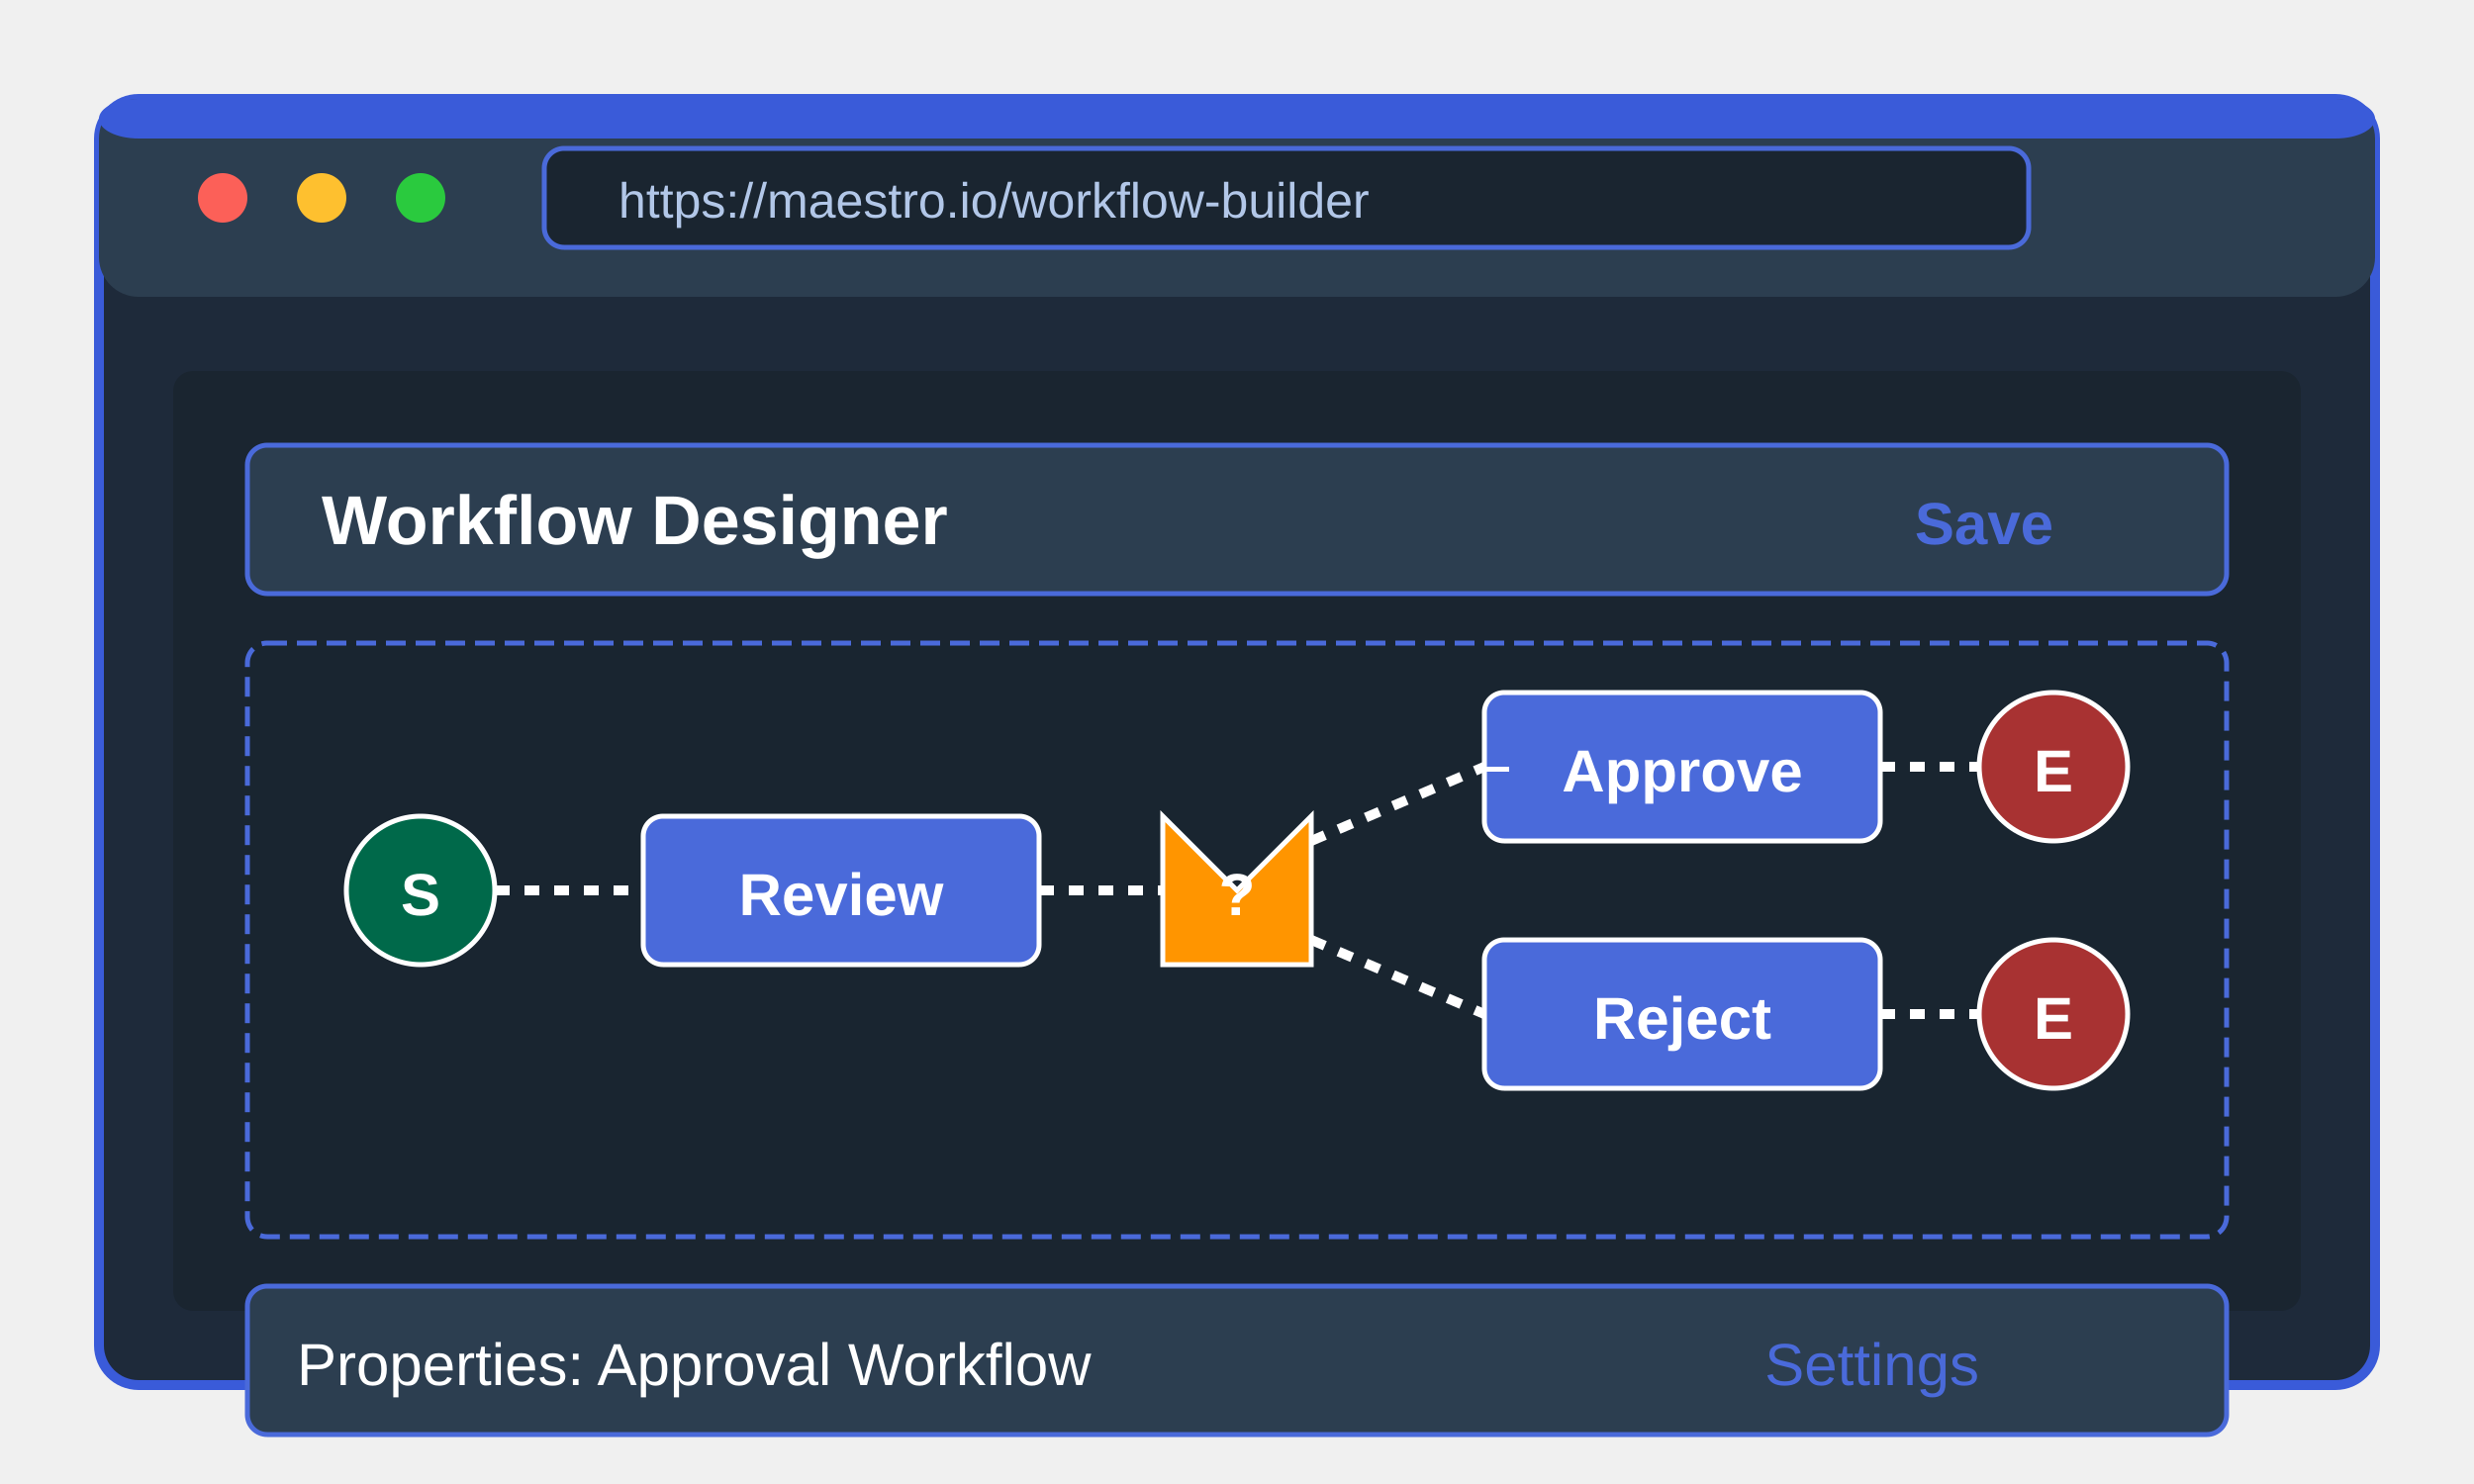
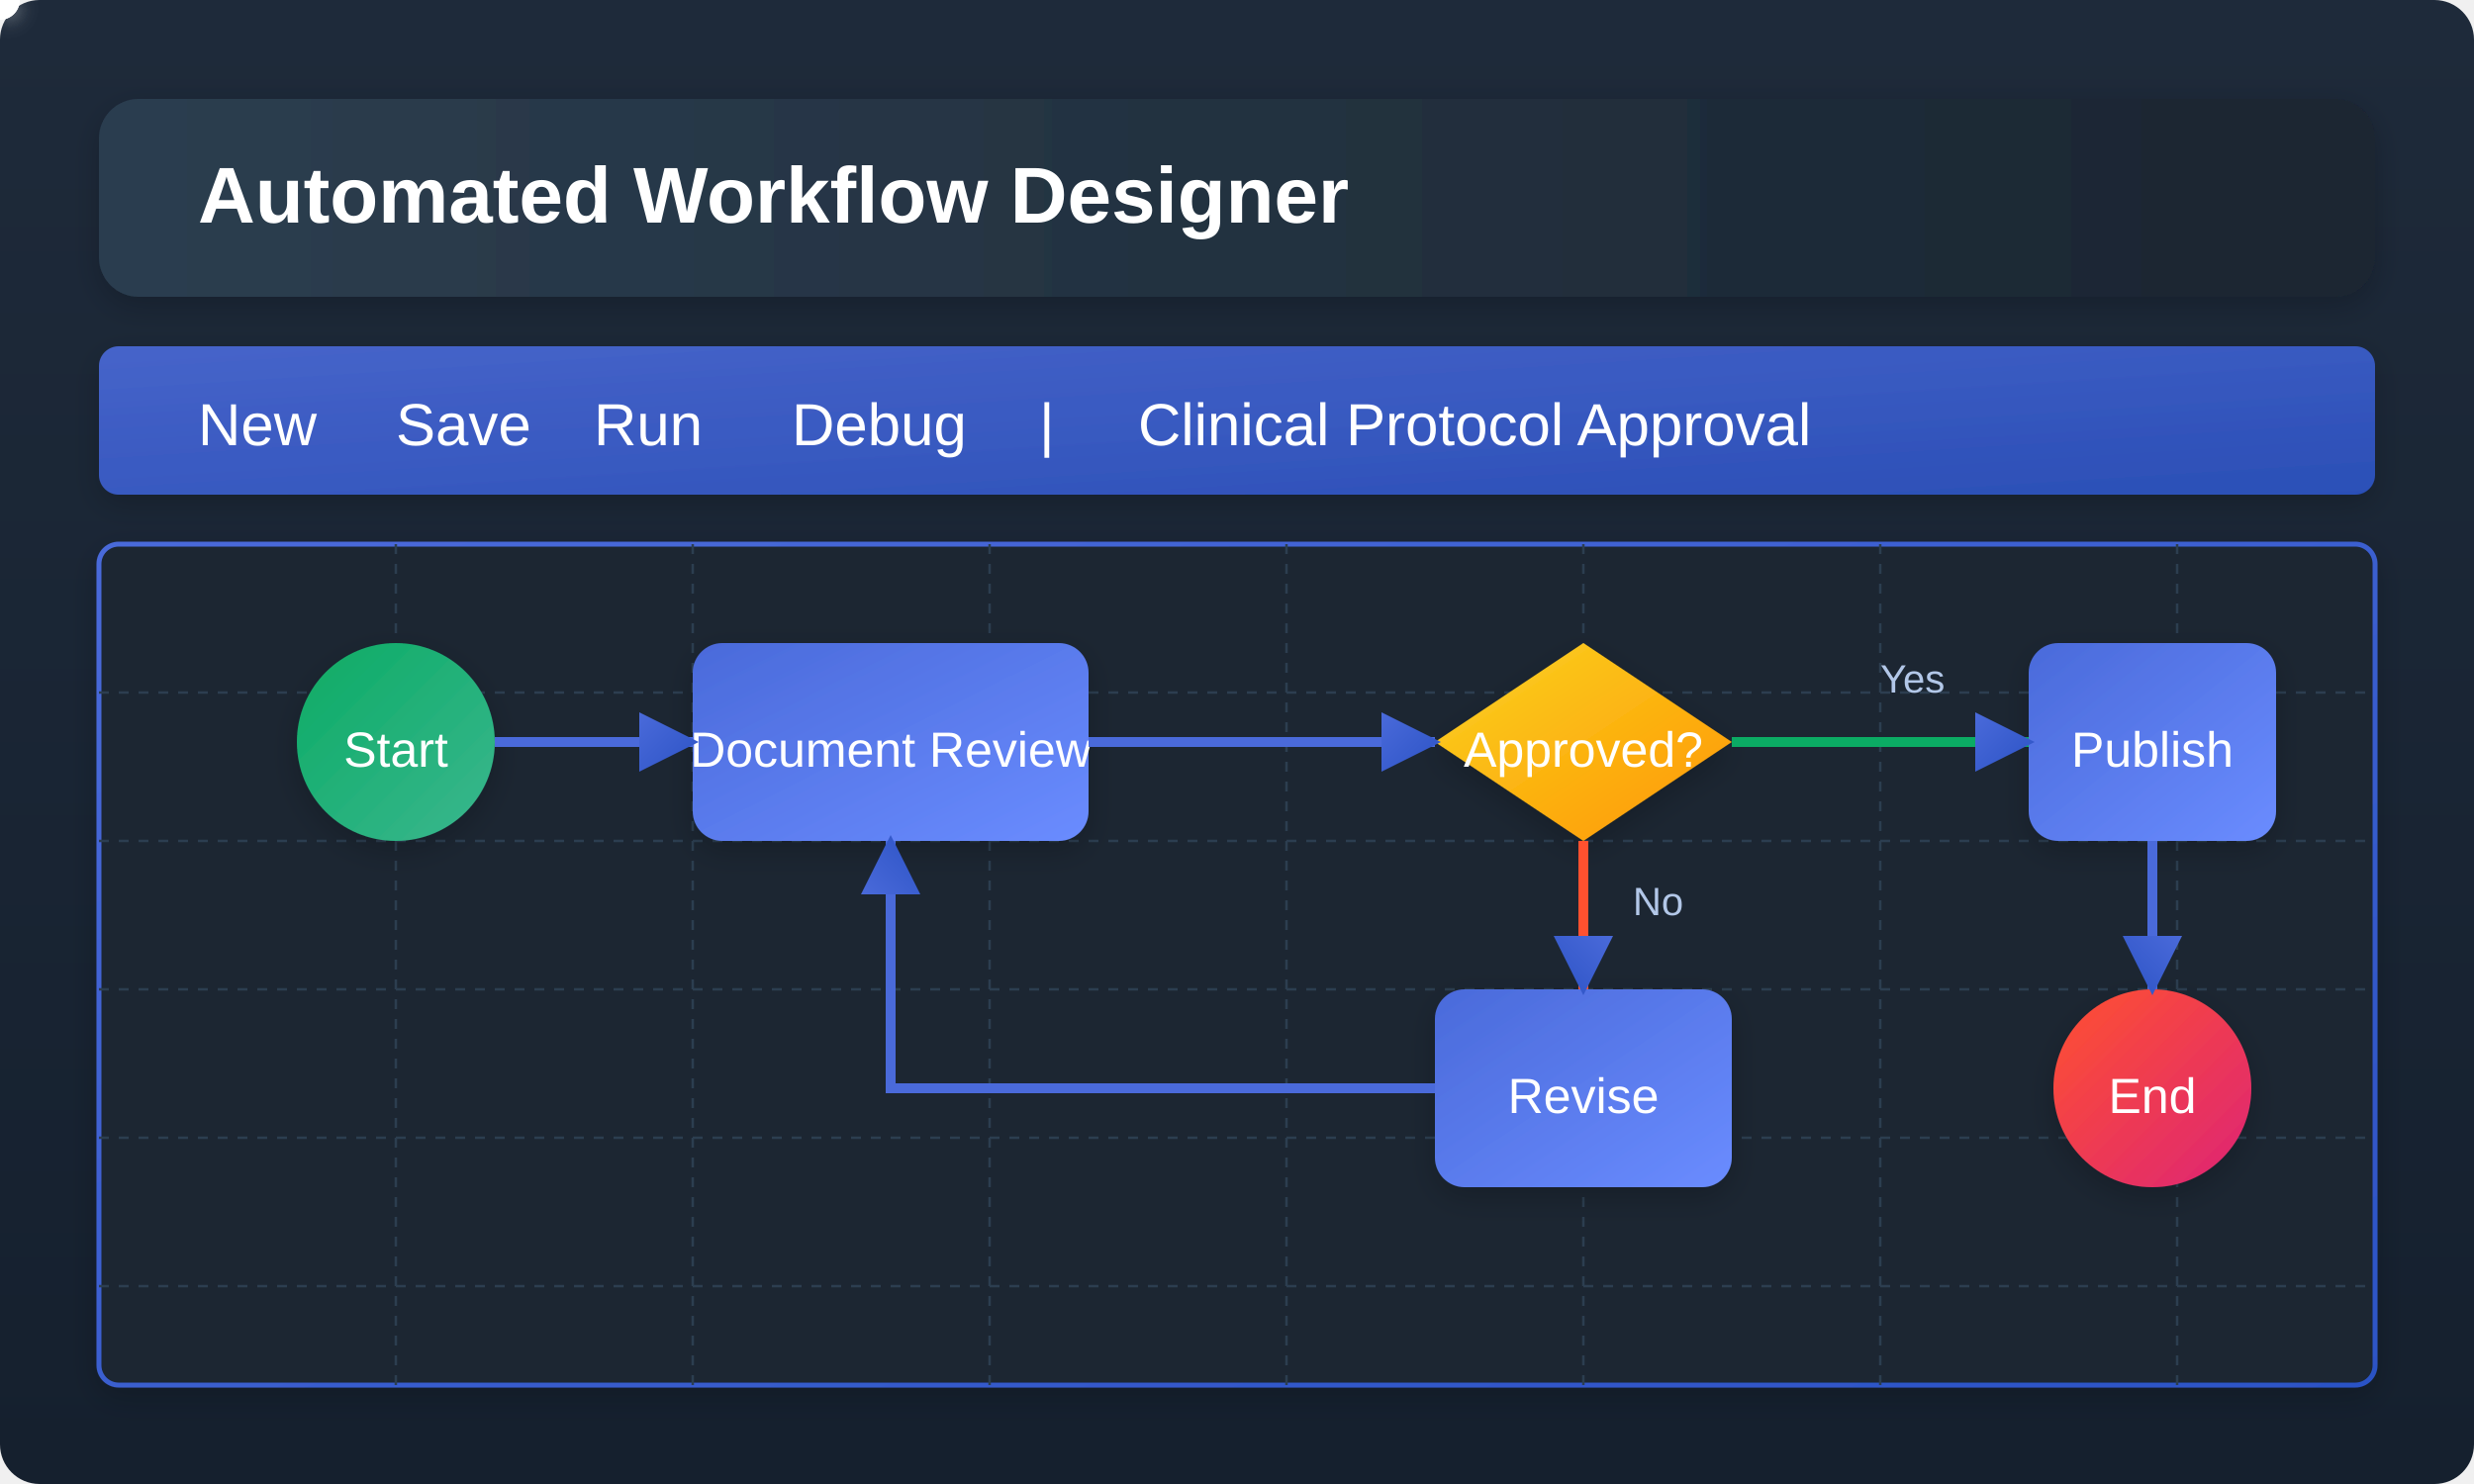
<svg xmlns="http://www.w3.org/2000/svg" width="500" height="300" viewBox="0 0 500 300">
-   <rect x="20" y="20" width="460" height="260" rx="8" fill="#1E2A3A" stroke="#3A5BD9" stroke-width="2" />
-   <rect x="20" y="20" width="460" height="40" rx="8" fill="#2C3E50" stroke="none" />
-   <rect x="20" y="20" width="460" height="8" rx="8" fill="#3A5BD9" stroke="none" />
-   <circle cx="45" cy="40" r="5" fill="#FC6058" />
-   <circle cx="65" cy="40" r="5" fill="#FEC02F" />
-   <circle cx="85" cy="40" r="5" fill="#2ACA3E" />
-   <rect x="110" y="30" width="300" height="20" rx="4" fill="#1A2530" stroke="#4A6ADA" stroke-width="1" />
-   <text x="125" y="44" font-family="Arial, sans-serif" font-size="10" fill="#B2C7E8">https://maestro.io/workflow-builder</text>
-   <rect x="35" y="75" width="430" height="190" rx="4" fill="#1A2530" stroke="none" />
-   <rect x="50" y="90" width="400" height="30" rx="4" fill="#2C3E50" stroke="#4A6ADA" stroke-width="1" />
-   <text x="65" y="110" font-family="Arial, sans-serif" font-size="14" fill="#FFFFFF" font-weight="bold">Workflow Designer</text>
-   <text x="415" y="110" font-family="Arial, sans-serif" font-size="12" fill="#4A6ADA" font-weight="bold" text-anchor="end">Save</text>
-   <rect x="50" y="130" width="400" height="120" rx="4" fill="#1A2530" stroke="#4A6ADA" stroke-width="1" fill-opacity="0.3" stroke-dasharray="4 2" />
-   <circle cx="85" cy="180" r="15" fill="#00694A" stroke="#FFFFFF" stroke-width="1" />
-   <text x="85" y="185" font-family="Arial, sans-serif" font-size="12" fill="#FFFFFF" font-weight="bold" text-anchor="middle">S</text>
-   <rect x="130" y="165" width="80" height="30" rx="4" fill="#4A6ADA" stroke="#FFFFFF" stroke-width="1" />
-   <text x="170" y="185" font-family="Arial, sans-serif" font-size="12" fill="#FFFFFF" font-weight="bold" text-anchor="middle">Review</text>
-   <polygon points="250,180 235,165 235,195 265,195 265,165" fill="#FF9500" stroke="#FFFFFF" stroke-width="1" />
-   <text x="250" y="185" font-family="Arial, sans-serif" font-size="12" fill="#FFFFFF" font-weight="bold" text-anchor="middle">?</text>
-   <rect x="300" y="140" width="80" height="30" rx="4" fill="#4A6ADA" stroke="#FFFFFF" stroke-width="1" />
-   <text x="340" y="160" font-family="Arial, sans-serif" font-size="12" fill="#FFFFFF" font-weight="bold" text-anchor="middle">Approve</text>
-   <rect x="300" y="190" width="80" height="30" rx="4" fill="#4A6ADA" stroke="#FFFFFF" stroke-width="1" />
-   <text x="340" y="210" font-family="Arial, sans-serif" font-size="12" fill="#FFFFFF" font-weight="bold" text-anchor="middle">Reject</text>
-   <circle cx="415" cy="155" r="15" fill="#A83232" stroke="#FFFFFF" stroke-width="1" />
-   <text x="415" y="160" font-family="Arial, sans-serif" font-size="12" fill="#FFFFFF" font-weight="bold" text-anchor="middle">E</text>
-   <circle cx="415" cy="205" r="15" fill="#A83232" stroke="#FFFFFF" stroke-width="1" />
-   <text x="415" y="210" font-family="Arial, sans-serif" font-size="12" fill="#FFFFFF" font-weight="bold" text-anchor="middle">E</text>
-   <line x1="100" y1="180" x2="130" y2="180" stroke="#FFFFFF" stroke-width="2" stroke-dasharray="3,3" />
-   <line x1="210" y1="180" x2="235" y2="180" stroke="#FFFFFF" stroke-width="2" stroke-dasharray="3,3" />
-   <line x1="265" y1="170" x2="300" y2="155" stroke="#FFFFFF" stroke-width="2" stroke-dasharray="3,3" />
-   <line x1="265" y1="190" x2="300" y2="205" stroke="#FFFFFF" stroke-width="2" stroke-dasharray="3,3" />
-   <line x1="380" y1="155" x2="400" y2="155" stroke="#FFFFFF" stroke-width="2" stroke-dasharray="3,3" />
-   <line x1="380" y1="205" x2="400" y2="205" stroke="#FFFFFF" stroke-width="2" stroke-dasharray="3,3" />
-   <rect x="50" y="260" width="400" height="30" rx="4" fill="#2C3E50" stroke="#4A6ADA" stroke-width="1" />
-   <text x="60" y="280" font-family="Arial, sans-serif" font-size="12" fill="#FFFFFF">Properties: Approval Workflow</text>
-   <text x="400" y="280" font-family="Arial, sans-serif" font-size="12" fill="#4A6ADA" text-anchor="end">Settings</text>
-   <rect x="300" y="155" width="5" height="1" fill="#FFFFFF">
-     <animate attributeName="opacity" values="0;1;0" dur="1.5s" repeatCount="indefinite" />
-   </rect>
+   <defs>
+     <linearGradient id="headerGradient" x1="0%" y1="0%" x2="100%" y2="0%">
+       <stop offset="0%" stop-color="#2C3E50" />
+       <stop offset="100%" stop-color="#1A2530" />
+     </linearGradient>
+     <linearGradient id="accentGradient" x1="0%" y1="0%" x2="100%" y2="100%">
+       <stop offset="0%" stop-color="#4A6ADA" />
+       <stop offset="100%" stop-color="#2C53C5" />
+     </linearGradient>
+     <linearGradient id="moduleGradient" x1="0%" y1="0%" x2="100%" y2="100%">
+       <stop offset="0%" stop-color="#8E54E9" />
+       <stop offset="100%" stop-color="#4A6ADA" />
+     </linearGradient>
+     <linearGradient id="nodeStartGradient" x1="0%" y1="0%" x2="100%" y2="100%">
+       <stop offset="0%" stop-color="#0BAB64" />
+       <stop offset="100%" stop-color="#3BB78F" />
+     </linearGradient>
+     <linearGradient id="nodeProcessGradient" x1="0%" y1="0%" x2="100%" y2="100%">
+       <stop offset="0%" stop-color="#4A6ADA" />
+       <stop offset="100%" stop-color="#6A8CFF" />
+     </linearGradient>
+     <linearGradient id="nodeDecisionGradient" x1="0%" y1="0%" x2="100%" y2="100%">
+       <stop offset="0%" stop-color="#F9D423" />
+       <stop offset="100%" stop-color="#FF9500" />
+     </linearGradient>
+     <linearGradient id="nodeEndGradient" x1="0%" y1="0%" x2="100%" y2="100%">
+       <stop offset="0%" stop-color="#FF512F" />
+       <stop offset="100%" stop-color="#DD2476" />
+     </linearGradient>
+     <linearGradient id="bgGradient" x1="0%" y1="0%" x2="0%" y2="100%">
+       <stop offset="0%" stop-color="#1E2A3A" />
+       <stop offset="100%" stop-color="#15202E" />
+     </linearGradient>
+     <filter id="softShadow" x="-50%" y="-50%" width="200%" height="200%">
+       <feGaussianBlur in="SourceAlpha" stdDeviation="3" />
+       <feOffset dx="0" dy="2" result="offsetblur" />
+       <feComponentTransfer>
+         <feFuncA type="linear" slope="0.2" />
+       </feComponentTransfer>
+       <feMerge>
+         <feMergeNode />
+         <feMergeNode in="SourceGraphic" />
+       </feMerge>
+     </filter>
+     <filter id="glow" x="-50%" y="-50%" width="200%" height="200%">
+       <feGaussianBlur in="SourceGraphic" stdDeviation="2" />
+       <feComponentTransfer>
+         <feFuncA type="linear" slope="0.3" />
+       </feComponentTransfer>
+       <feMerge>
+         <feMergeNode />
+         <feMergeNode in="SourceGraphic" />
+       </feMerge>
+     </filter>
+     <marker id="arrow" viewBox="0 0 10 10" refX="9" refY="5" markerWidth="6" markerHeight="6" orient="auto">
+       <path d="M 0 0 L 10 5 L 0 10 z" fill="url(#accentGradient)" />
+     </marker>
+   </defs>
+   <rect x="0" y="0" width="500" height="300" rx="8" fill="url(#bgGradient)" />
+   <rect x="20" y="20" width="460" height="40" rx="8" fill="url(#headerGradient)" filter="url(#softShadow)" />
+   <text x="40" y="45" font-family="Segoe UI, Arial, sans-serif" font-size="16" font-weight="bold" fill="white">Automated Workflow Designer</text>
+   <rect x="20" y="70" width="460" height="30" rx="4" fill="url(#accentGradient)" opacity="0.9" filter="url(#softShadow)" />
+   <text x="40" y="90" font-family="Segoe UI, Arial, sans-serif" font-size="12" fill="white">New</text>
+   <text x="80" y="90" font-family="Segoe UI, Arial, sans-serif" font-size="12" fill="white">Save</text>
+   <text x="120" y="90" font-family="Segoe UI, Arial, sans-serif" font-size="12" fill="white">Run</text>
+   <text x="160" y="90" font-family="Segoe UI, Arial, sans-serif" font-size="12" fill="white">Debug</text>
+   <text x="210" y="90" font-family="Segoe UI, Arial, sans-serif" font-size="12" fill="white">|</text>
+   <text x="230" y="90" font-family="Segoe UI, Arial, sans-serif" font-size="12" fill="white">Clinical Protocol Approval</text>
+   <rect x="20" y="110" width="460" height="170" rx="4" fill="#1A2530" stroke="url(#accentGradient)" stroke-width="1" filter="url(#softShadow)" />
+   <g stroke="#2C3E50" stroke-width="0.5" stroke-dasharray="2,2">
+     <line x1="20" y1="140" x2="480" y2="140" />
+     <line x1="20" y1="170" x2="480" y2="170" />
+     <line x1="20" y1="200" x2="480" y2="200" />
+     <line x1="20" y1="230" x2="480" y2="230" />
+     <line x1="20" y1="260" x2="480" y2="260" />
+     <line x1="80" y1="110" x2="80" y2="280" />
+     <line x1="140" y1="110" x2="140" y2="280" />
+     <line x1="200" y1="110" x2="200" y2="280" />
+     <line x1="260" y1="110" x2="260" y2="280" />
+     <line x1="320" y1="110" x2="320" y2="280" />
+     <line x1="380" y1="110" x2="380" y2="280" />
+     <line x1="440" y1="110" x2="440" y2="280" />
+   </g>
+   <circle cx="80" cy="150" r="20" fill="url(#nodeStartGradient)" filter="url(#softShadow)">
+     <animate attributeName="opacity" values="0.8;1;0.8" dur="3s" repeatCount="indefinite" />
+   </circle>
+   <text x="80" y="155" font-family="Segoe UI, Arial, sans-serif" font-size="10" fill="white" text-anchor="middle">Start</text>
+   <rect x="140" y="130" width="80" height="40" rx="6" fill="url(#nodeProcessGradient)" filter="url(#softShadow)" />
+   <text x="180" y="155" font-family="Segoe UI, Arial, sans-serif" font-size="10" fill="white" text-anchor="middle">Document Review</text>
+   <polygon points="320,130 350,150 320,170 290,150" fill="url(#nodeDecisionGradient)" filter="url(#softShadow)" />
+   <text x="320" y="155" font-family="Segoe UI, Arial, sans-serif" font-size="10" fill="white" text-anchor="middle">Approved?</text>
+   <rect x="410" y="130" width="50" height="40" rx="6" fill="url(#nodeProcessGradient)" filter="url(#softShadow)" />
+   <text x="435" y="155" font-family="Segoe UI, Arial, sans-serif" font-size="10" fill="white" text-anchor="middle">Publish</text>
+   <rect x="290" y="200" width="60" height="40" rx="6" fill="url(#nodeProcessGradient)" filter="url(#softShadow)" />
+   <text x="320" y="225" font-family="Segoe UI, Arial, sans-serif" font-size="10" fill="white" text-anchor="middle">Revise</text>
+   <circle cx="435" cy="220" r="20" fill="url(#nodeEndGradient)" filter="url(#softShadow)" />
+   <text x="435" y="225" font-family="Segoe UI, Arial, sans-serif" font-size="10" fill="white" text-anchor="middle">End</text>
+   <path d="M100,150 L140,150" stroke="#4A6ADA" stroke-width="2" marker-end="url(#arrow)" fill="none" />
+   <path d="M220,150 L290,150" stroke="#4A6ADA" stroke-width="2" marker-end="url(#arrow)" fill="none" />
+   <path d="M350,150 L410,150" stroke="#0BAB64" stroke-width="2" marker-end="url(#arrow)" fill="none" />
+   <text x="380" y="140" font-family="Segoe UI, Arial, sans-serif" font-size="8" fill="#B2C7E8">Yes</text>
+   <path d="M320,170 L320,200" stroke="#FF512F" stroke-width="2" marker-end="url(#arrow)" fill="none" />
+   <text x="330" y="185" font-family="Segoe UI, Arial, sans-serif" font-size="8" fill="#B2C7E8">No</text>
+   <path d="M290,220 L180,220 L180,170" stroke="#4A6ADA" stroke-width="2" marker-end="url(#arrow)" fill="none" />
+   <path d="M435,170 L435,200" stroke="#4A6ADA" stroke-width="2" marker-end="url(#arrow)" fill="none" />
+   <circle cx="0" cy="0" r="4" fill="white" filter="url(#glow)">
+     <animateMotion path="M100,150 L140,150 L220,150 L290,150 L350,150 L410,150 L435,150 L435,220" dur="4s" repeatCount="indefinite" rotate="auto" />
+   </circle>
+   <circle cx="0" cy="0" r="4" fill="white" filter="url(#glow)">
+     <animateMotion path="M100,150 L140,150 L220,150 L290,150 L320,170 L320,200 L290,220 L180,220 L180,170" dur="6s" begin="2s" repeatCount="indefinite" rotate="auto" />
+   </circle>
</svg>
